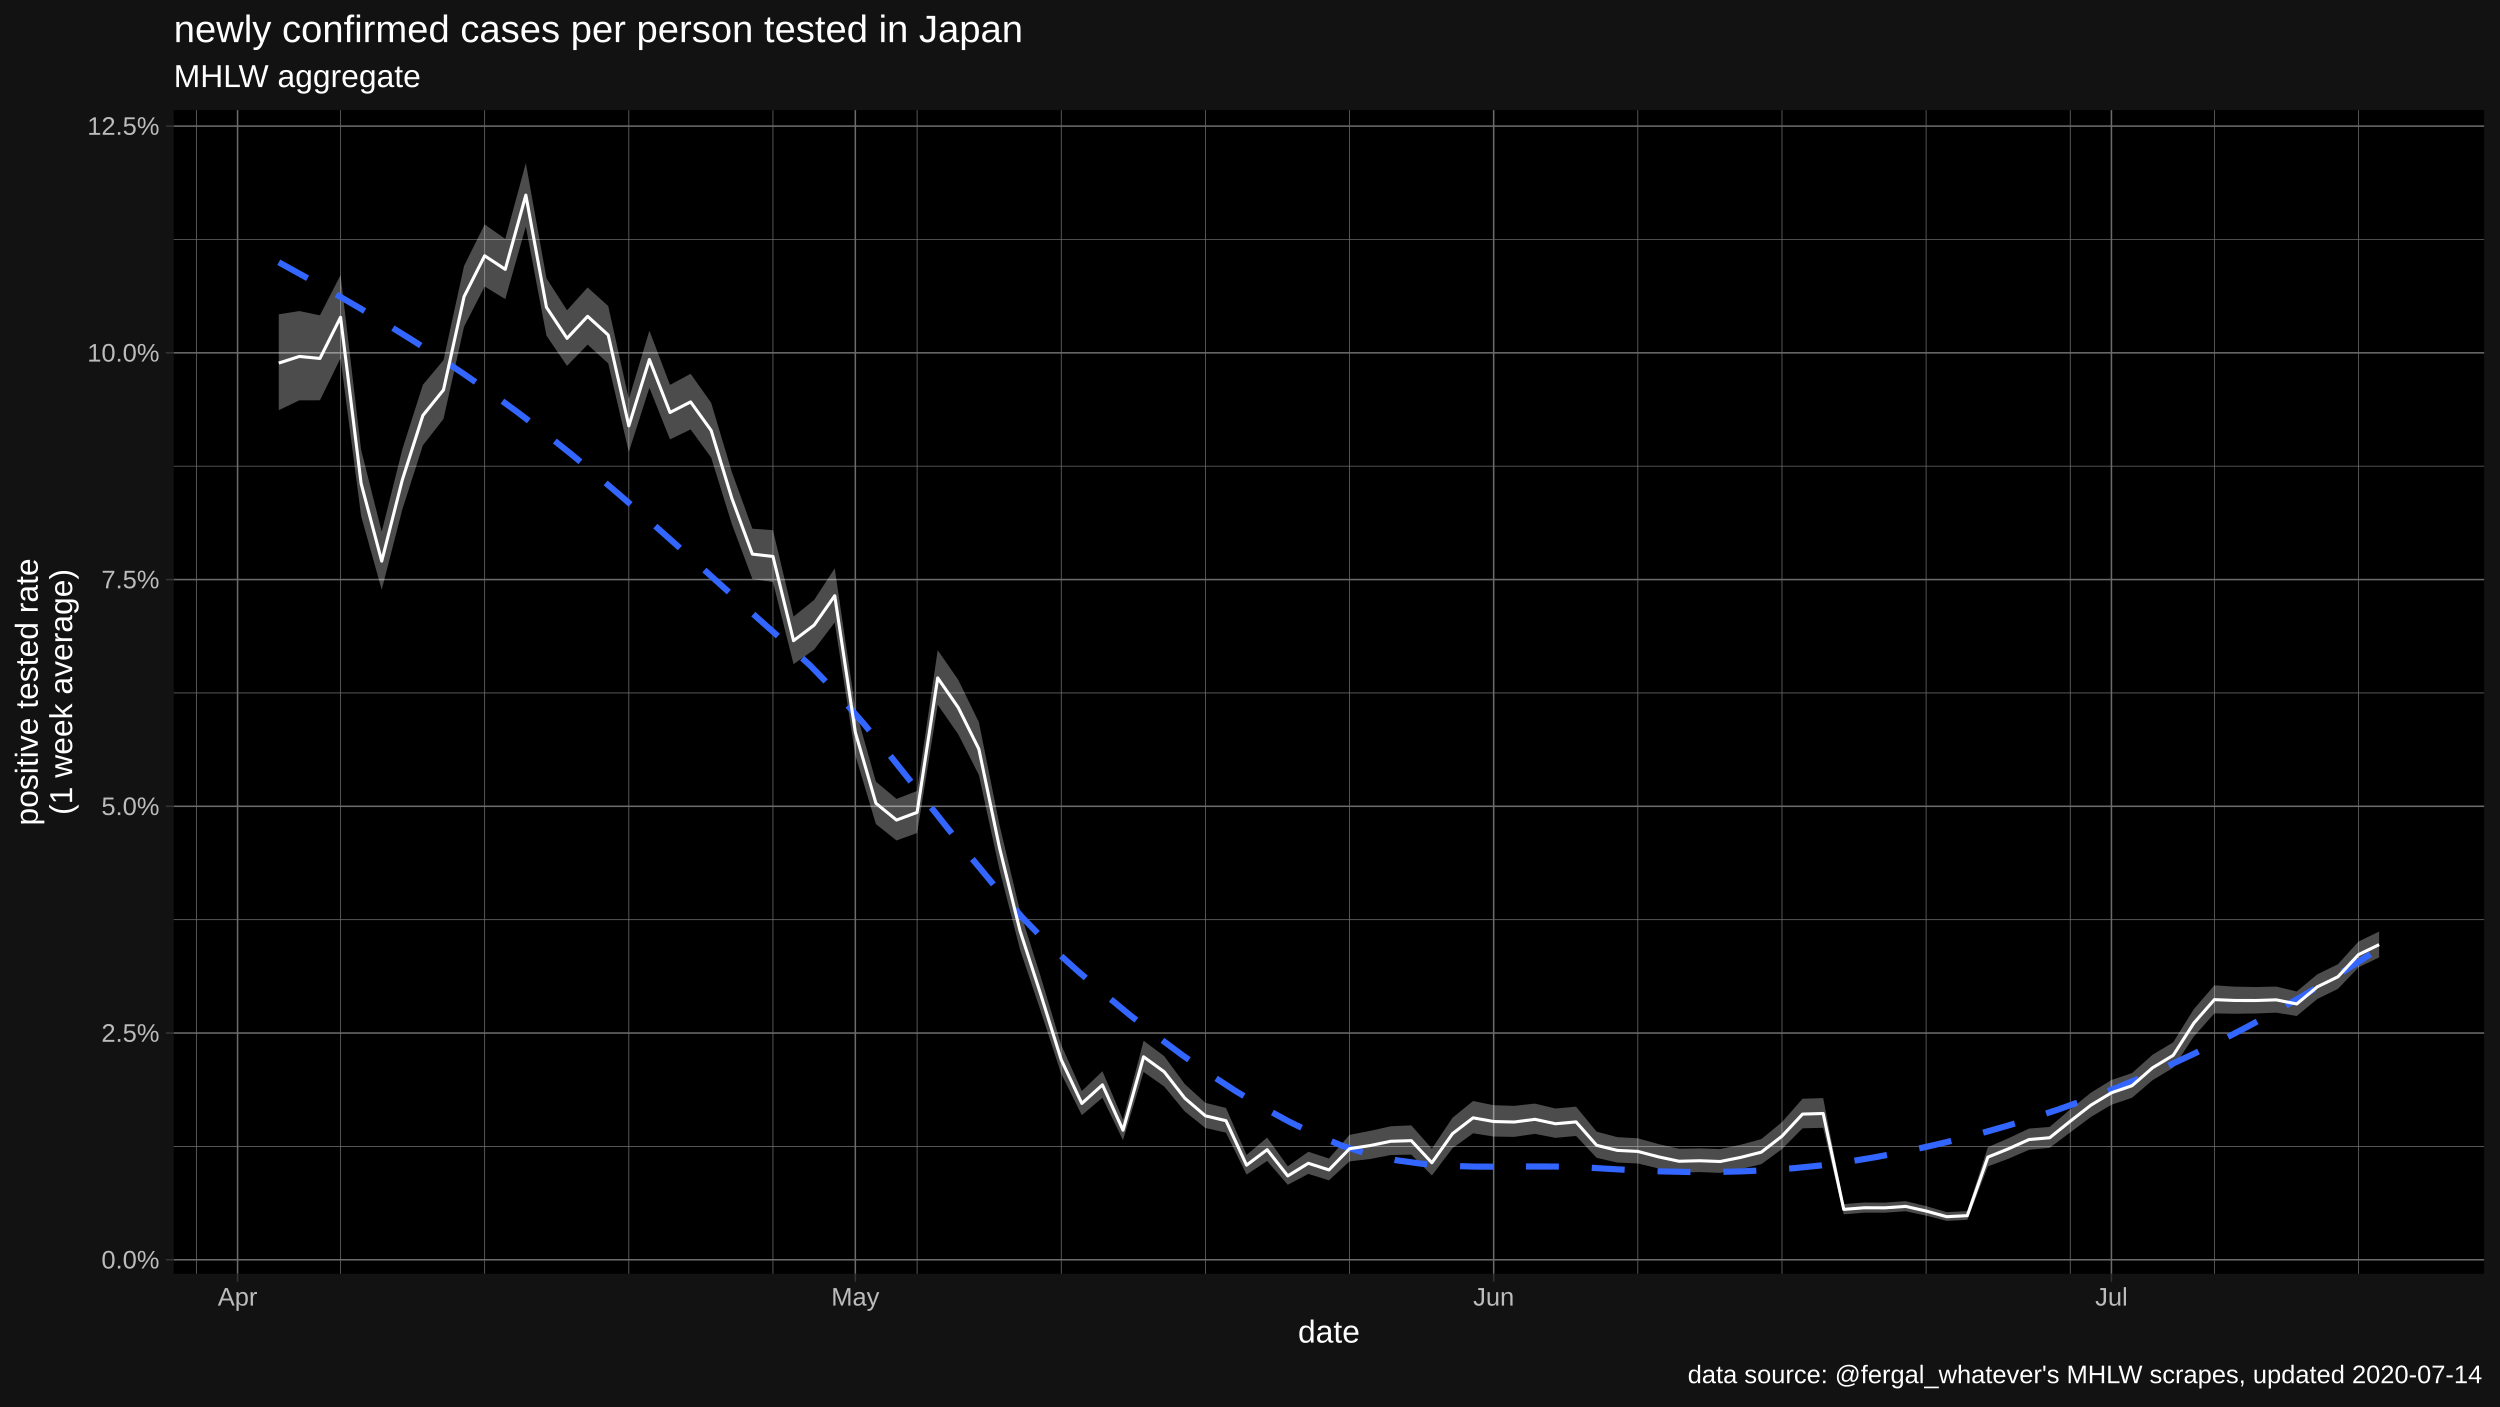
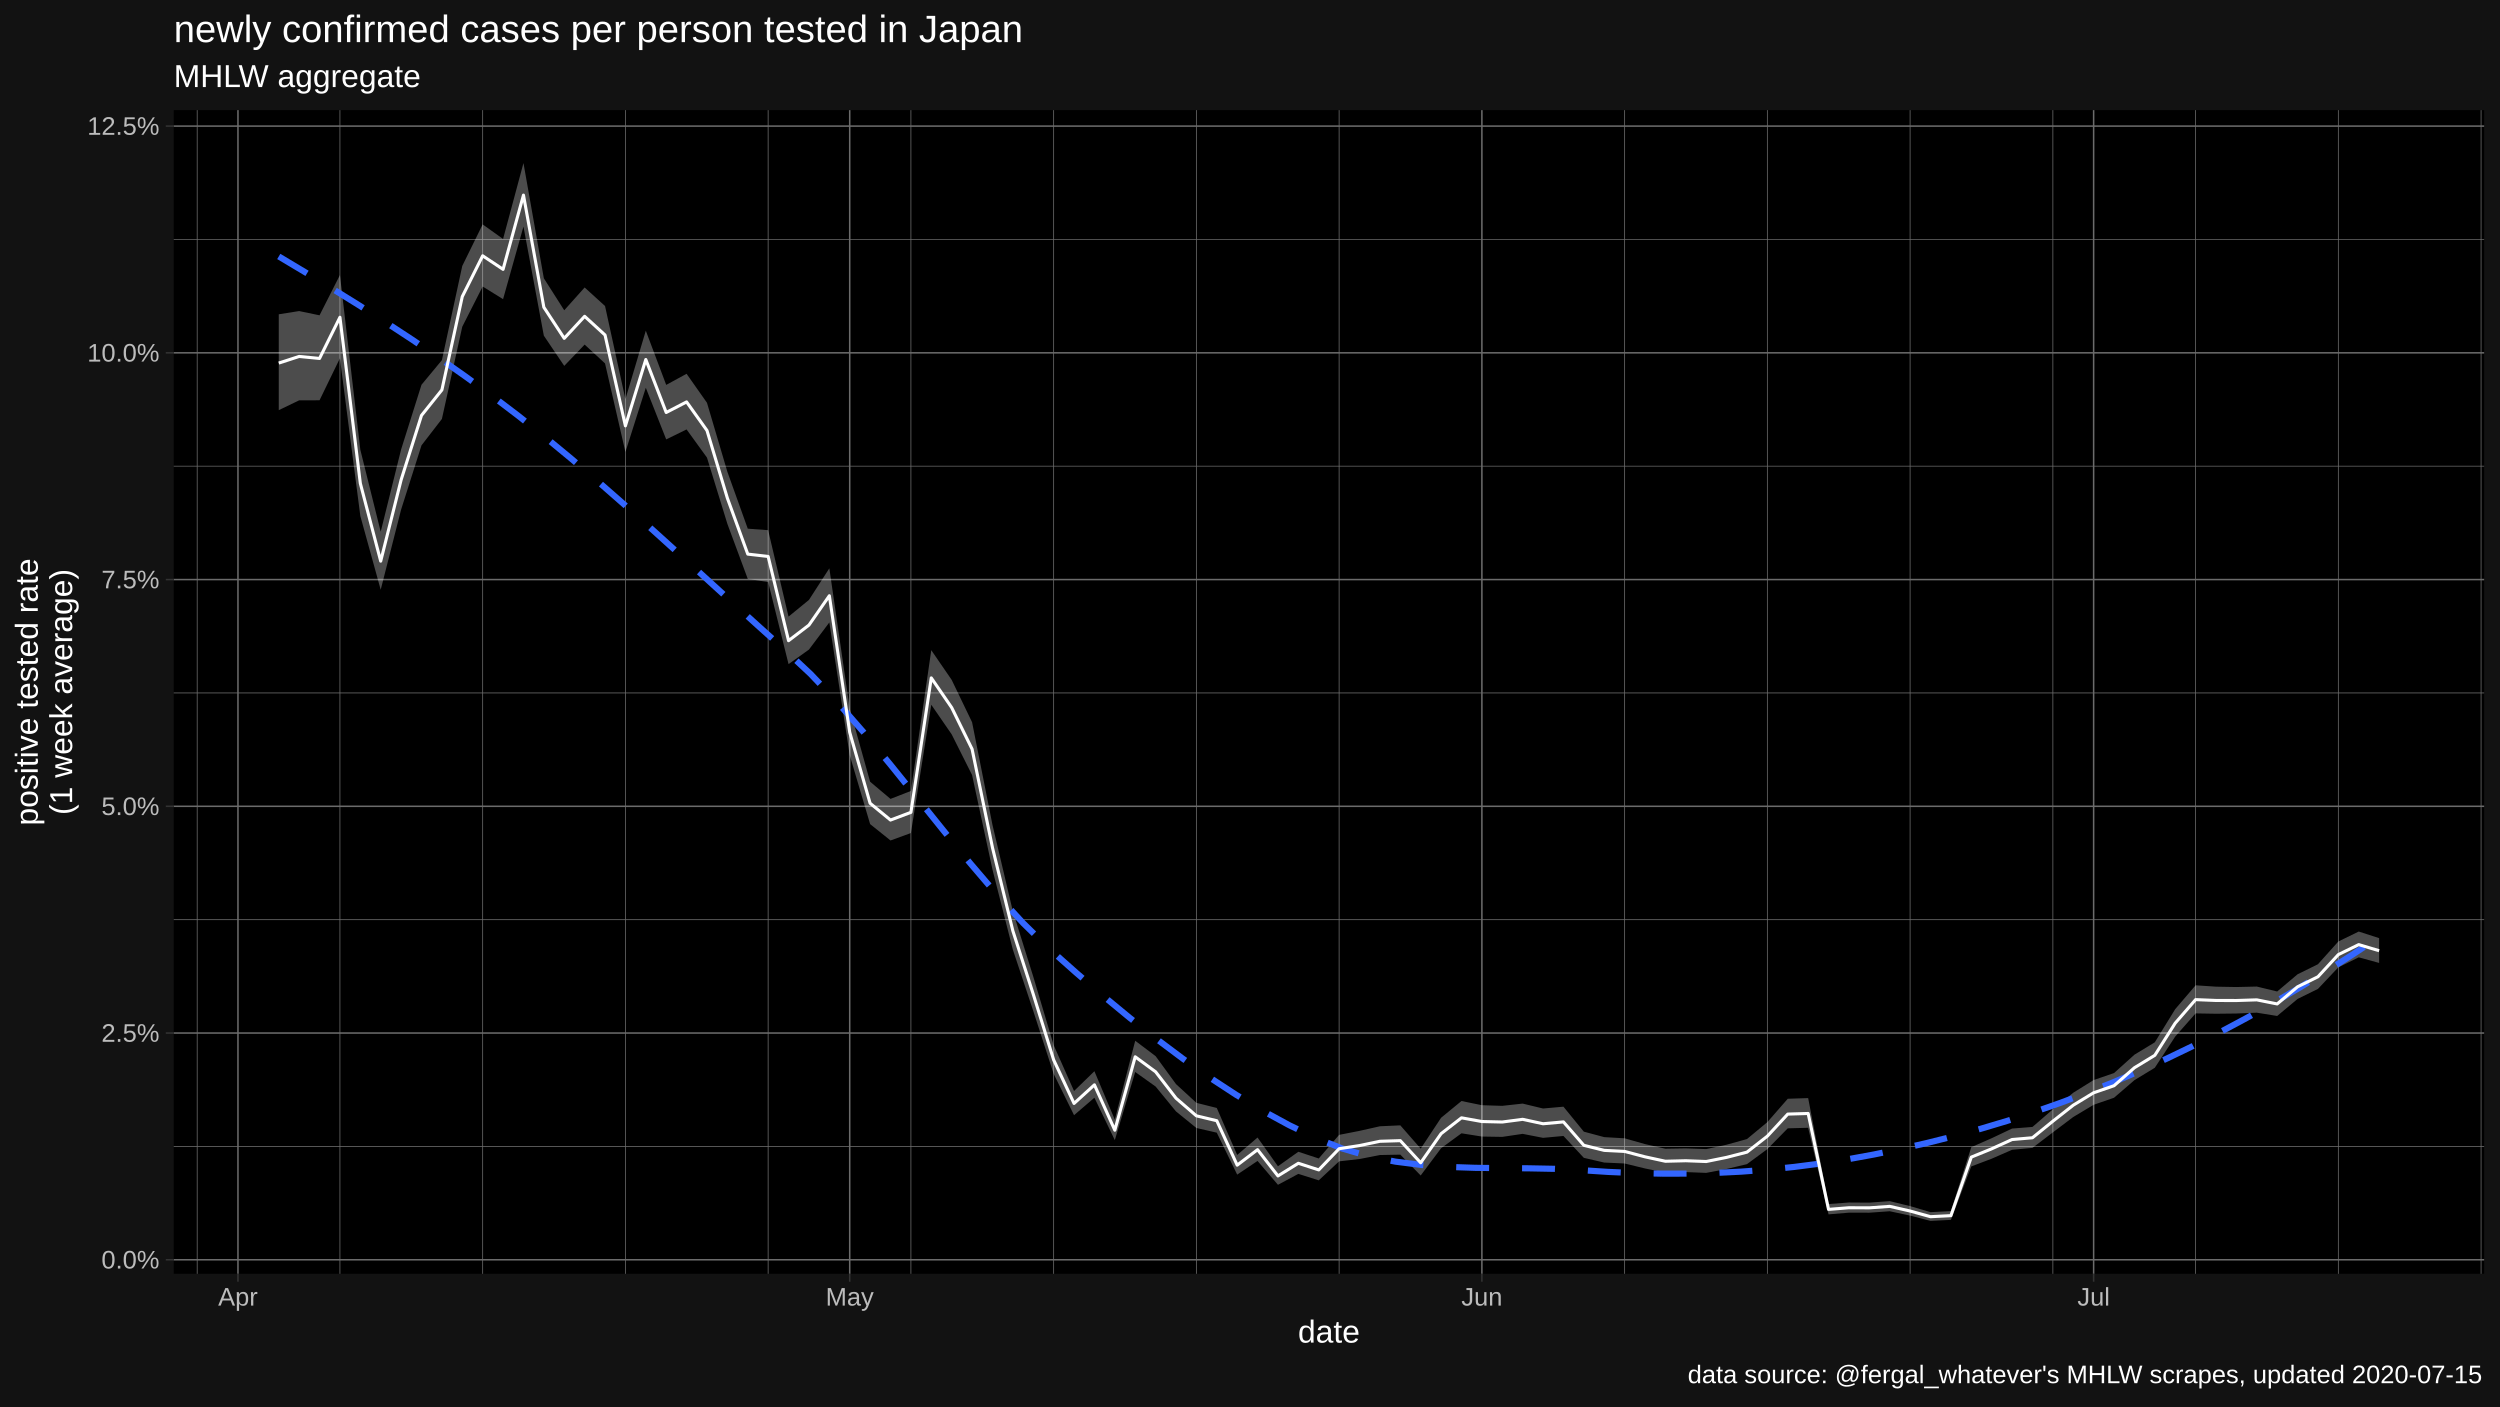
<svg xmlns="http://www.w3.org/2000/svg" viewBox="0 0 864.00 486.00">
  <defs>
    <style type="text/css">
    line, polyline, polygon, path, rect, circle {
      fill: none;
      stroke: #000000;
      stroke-linecap: round;
      stroke-linejoin: round;
      stroke-miterlimit: 10.00;
    }
  </style>
  </defs>
  <rect width="100%" height="100%" style="stroke: none; fill: #FFFFFF;" />
  <rect x="0.00" y="0.00" width="864.00" height="486.00" style="stroke-width: 1.07; stroke: #121212; fill: #121212;" />
  <defs>
    <clipPath id="cpNjAuMDR8ODU4LjUyfDQ0MC4yMnwzOC4wNw==">
      <rect x="60.04" y="38.07" width="798.48" height="402.15" />
    </clipPath>
  </defs>
  <rect x="60.04" y="38.07" width="798.48" height="402.15" style="stroke-width: 1.07; stroke: none; fill: #000000;" clip-path="url(#cpNjAuMDR8ODU4LjUyfDQ0MC4yMnwzOC4wNw==)" />
  <polyline points="60.04,396.19 858.52,396.19 " style="stroke-width: 0.27; stroke: #6B6B6B; stroke-linecap: butt;" clip-path="url(#cpNjAuMDR8ODU4LjUyfDQ0MC4yMnwzOC4wNw==)" />
  <polyline points="60.04,317.83 858.52,317.83 " style="stroke-width: 0.27; stroke: #6B6B6B; stroke-linecap: butt;" clip-path="url(#cpNjAuMDR8ODU4LjUyfDQ0MC4yMnwzOC4wNw==)" />
  <polyline points="60.04,239.47 858.52,239.47 " style="stroke-width: 0.27; stroke: #6B6B6B; stroke-linecap: butt;" clip-path="url(#cpNjAuMDR8ODU4LjUyfDQ0MC4yMnwzOC4wNw==)" />
  <polyline points="60.04,161.11 858.52,161.11 " style="stroke-width: 0.27; stroke: #6B6B6B; stroke-linecap: butt;" clip-path="url(#cpNjAuMDR8ODU4LjUyfDQ0MC4yMnwzOC4wNw==)" />
  <polyline points="60.04,82.75 858.52,82.75 " style="stroke-width: 0.27; stroke: #6B6B6B; stroke-linecap: butt;" clip-path="url(#cpNjAuMDR8ODU4LjUyfDQ0MC4yMnwzOC4wNw==)" />
-   <polyline points="67.87,440.22 67.87,38.07 " style="stroke-width: 0.27; stroke: #6B6B6B; stroke-linecap: butt;" clip-path="url(#cpNjAuMDR8ODU4LjUyfDQ0MC4yMnwzOC4wNw==)" />
-   <polyline points="117.69,440.22 117.69,38.07 " style="stroke-width: 0.27; stroke: #6B6B6B; stroke-linecap: butt;" clip-path="url(#cpNjAuMDR8ODU4LjUyfDQ0MC4yMnwzOC4wNw==)" />
-   <polyline points="167.50,440.22 167.50,38.07 " style="stroke-width: 0.27; stroke: #6B6B6B; stroke-linecap: butt;" clip-path="url(#cpNjAuMDR8ODU4LjUyfDQ0MC4yMnwzOC4wNw==)" />
-   <polyline points="217.32,440.22 217.32,38.07 " style="stroke-width: 0.27; stroke: #6B6B6B; stroke-linecap: butt;" clip-path="url(#cpNjAuMDR8ODU4LjUyfDQ0MC4yMnwzOC4wNw==)" />
-   <polyline points="267.13,440.22 267.13,38.07 " style="stroke-width: 0.27; stroke: #6B6B6B; stroke-linecap: butt;" clip-path="url(#cpNjAuMDR8ODU4LjUyfDQ0MC4yMnwzOC4wNw==)" />
-   <polyline points="316.95,440.22 316.95,38.07 " style="stroke-width: 0.27; stroke: #6B6B6B; stroke-linecap: butt;" clip-path="url(#cpNjAuMDR8ODU4LjUyfDQ0MC4yMnwzOC4wNw==)" />
-   <polyline points="366.77,440.22 366.77,38.07 " style="stroke-width: 0.27; stroke: #6B6B6B; stroke-linecap: butt;" clip-path="url(#cpNjAuMDR8ODU4LjUyfDQ0MC4yMnwzOC4wNw==)" />
-   <polyline points="416.58,440.22 416.58,38.07 " style="stroke-width: 0.27; stroke: #6B6B6B; stroke-linecap: butt;" clip-path="url(#cpNjAuMDR8ODU4LjUyfDQ0MC4yMnwzOC4wNw==)" />
-   <polyline points="466.40,440.22 466.40,38.07 " style="stroke-width: 0.27; stroke: #6B6B6B; stroke-linecap: butt;" clip-path="url(#cpNjAuMDR8ODU4LjUyfDQ0MC4yMnwzOC4wNw==)" />
-   <polyline points="566.03,440.22 566.03,38.07 " style="stroke-width: 0.27; stroke: #6B6B6B; stroke-linecap: butt;" clip-path="url(#cpNjAuMDR8ODU4LjUyfDQ0MC4yMnwzOC4wNw==)" />
-   <polyline points="615.85,440.22 615.85,38.07 " style="stroke-width: 0.27; stroke: #6B6B6B; stroke-linecap: butt;" clip-path="url(#cpNjAuMDR8ODU4LjUyfDQ0MC4yMnwzOC4wNw==)" />
-   <polyline points="665.66,440.22 665.66,38.07 " style="stroke-width: 0.27; stroke: #6B6B6B; stroke-linecap: butt;" clip-path="url(#cpNjAuMDR8ODU4LjUyfDQ0MC4yMnwzOC4wNw==)" />
-   <polyline points="715.48,440.22 715.48,38.07 " style="stroke-width: 0.27; stroke: #6B6B6B; stroke-linecap: butt;" clip-path="url(#cpNjAuMDR8ODU4LjUyfDQ0MC4yMnwzOC4wNw==)" />
-   <polyline points="765.29,440.22 765.29,38.07 " style="stroke-width: 0.27; stroke: #6B6B6B; stroke-linecap: butt;" clip-path="url(#cpNjAuMDR8ODU4LjUyfDQ0MC4yMnwzOC4wNw==)" />
-   <polyline points="815.11,440.22 815.11,38.07 " style="stroke-width: 0.27; stroke: #6B6B6B; stroke-linecap: butt;" clip-path="url(#cpNjAuMDR8ODU4LjUyfDQ0MC4yMnwzOC4wNw==)" />
+   <polyline points="68.15,440.22 68.15,38.07 " style="stroke-width: 0.27; stroke: #6B6B6B; stroke-linecap: butt;" clip-path="url(#cpNjAuMDR8ODU4LjUyfDQ0MC4yMnwzOC4wNw==)" />
+   <polyline points="117.48,440.22 117.48,38.07 " style="stroke-width: 0.27; stroke: #6B6B6B; stroke-linecap: butt;" clip-path="url(#cpNjAuMDR8ODU4LjUyfDQ0MC4yMnwzOC4wNw==)" />
+   <polyline points="166.81,440.22 166.81,38.07 " style="stroke-width: 0.27; stroke: #6B6B6B; stroke-linecap: butt;" clip-path="url(#cpNjAuMDR8ODU4LjUyfDQ0MC4yMnwzOC4wNw==)" />
+   <polyline points="216.14,440.22 216.14,38.07 " style="stroke-width: 0.27; stroke: #6B6B6B; stroke-linecap: butt;" clip-path="url(#cpNjAuMDR8ODU4LjUyfDQ0MC4yMnwzOC4wNw==)" />
+   <polyline points="265.47,440.22 265.47,38.07 " style="stroke-width: 0.27; stroke: #6B6B6B; stroke-linecap: butt;" clip-path="url(#cpNjAuMDR8ODU4LjUyfDQ0MC4yMnwzOC4wNw==)" />
+   <polyline points="314.81,440.22 314.81,38.07 " style="stroke-width: 0.27; stroke: #6B6B6B; stroke-linecap: butt;" clip-path="url(#cpNjAuMDR8ODU4LjUyfDQ0MC4yMnwzOC4wNw==)" />
+   <polyline points="364.14,440.22 364.14,38.07 " style="stroke-width: 0.27; stroke: #6B6B6B; stroke-linecap: butt;" clip-path="url(#cpNjAuMDR8ODU4LjUyfDQ0MC4yMnwzOC4wNw==)" />
+   <polyline points="413.47,440.22 413.47,38.07 " style="stroke-width: 0.27; stroke: #6B6B6B; stroke-linecap: butt;" clip-path="url(#cpNjAuMDR8ODU4LjUyfDQ0MC4yMnwzOC4wNw==)" />
+   <polyline points="462.80,440.22 462.80,38.07 " style="stroke-width: 0.27; stroke: #6B6B6B; stroke-linecap: butt;" clip-path="url(#cpNjAuMDR8ODU4LjUyfDQ0MC4yMnwzOC4wNw==)" />
+   <polyline points="561.47,440.22 561.47,38.07 " style="stroke-width: 0.27; stroke: #6B6B6B; stroke-linecap: butt;" clip-path="url(#cpNjAuMDR8ODU4LjUyfDQ0MC4yMnwzOC4wNw==)" />
+   <polyline points="610.80,440.22 610.80,38.07 " style="stroke-width: 0.27; stroke: #6B6B6B; stroke-linecap: butt;" clip-path="url(#cpNjAuMDR8ODU4LjUyfDQ0MC4yMnwzOC4wNw==)" />
+   <polyline points="660.13,440.22 660.13,38.07 " style="stroke-width: 0.27; stroke: #6B6B6B; stroke-linecap: butt;" clip-path="url(#cpNjAuMDR8ODU4LjUyfDQ0MC4yMnwzOC4wNw==)" />
+   <polyline points="709.47,440.22 709.47,38.07 " style="stroke-width: 0.27; stroke: #6B6B6B; stroke-linecap: butt;" clip-path="url(#cpNjAuMDR8ODU4LjUyfDQ0MC4yMnwzOC4wNw==)" />
+   <polyline points="758.80,440.22 758.80,38.07 " style="stroke-width: 0.27; stroke: #6B6B6B; stroke-linecap: butt;" clip-path="url(#cpNjAuMDR8ODU4LjUyfDQ0MC4yMnwzOC4wNw==)" />
+   <polyline points="808.13,440.22 808.13,38.07 " style="stroke-width: 0.27; stroke: #6B6B6B; stroke-linecap: butt;" clip-path="url(#cpNjAuMDR8ODU4LjUyfDQ0MC4yMnwzOC4wNw==)" />
+   <polyline points="857.46,440.22 857.46,38.07 " style="stroke-width: 0.27; stroke: #6B6B6B; stroke-linecap: butt;" clip-path="url(#cpNjAuMDR8ODU4LjUyfDQ0MC4yMnwzOC4wNw==)" />
  <polyline points="60.04,435.37 858.52,435.37 " style="stroke-width: 0.53; stroke: #6B6B6B; stroke-linecap: butt;" clip-path="url(#cpNjAuMDR8ODU4LjUyfDQ0MC4yMnwzOC4wNw==)" />
  <polyline points="60.04,357.01 858.52,357.01 " style="stroke-width: 0.53; stroke: #6B6B6B; stroke-linecap: butt;" clip-path="url(#cpNjAuMDR8ODU4LjUyfDQ0MC4yMnwzOC4wNw==)" />
  <polyline points="60.04,278.65 858.52,278.65 " style="stroke-width: 0.53; stroke: #6B6B6B; stroke-linecap: butt;" clip-path="url(#cpNjAuMDR8ODU4LjUyfDQ0MC4yMnwzOC4wNw==)" />
  <polyline points="60.04,200.29 858.52,200.29 " style="stroke-width: 0.53; stroke: #6B6B6B; stroke-linecap: butt;" clip-path="url(#cpNjAuMDR8ODU4LjUyfDQ0MC4yMnwzOC4wNw==)" />
  <polyline points="60.04,121.93 858.52,121.93 " style="stroke-width: 0.53; stroke: #6B6B6B; stroke-linecap: butt;" clip-path="url(#cpNjAuMDR8ODU4LjUyfDQ0MC4yMnwzOC4wNw==)" />
  <polyline points="60.04,43.57 858.52,43.57 " style="stroke-width: 0.53; stroke: #6B6B6B; stroke-linecap: butt;" clip-path="url(#cpNjAuMDR8ODU4LjUyfDQ0MC4yMnwzOC4wNw==)" />
-   <polyline points="82.10,440.22 82.10,38.07 " style="stroke-width: 0.53; stroke: #6B6B6B; stroke-linecap: butt;" clip-path="url(#cpNjAuMDR8ODU4LjUyfDQ0MC4yMnwzOC4wNw==)" />
-   <polyline points="295.60,440.22 295.60,38.07 " style="stroke-width: 0.53; stroke: #6B6B6B; stroke-linecap: butt;" clip-path="url(#cpNjAuMDR8ODU4LjUyfDQ0MC4yMnwzOC4wNw==)" />
-   <polyline points="516.21,440.22 516.21,38.07 " style="stroke-width: 0.53; stroke: #6B6B6B; stroke-linecap: butt;" clip-path="url(#cpNjAuMDR8ODU4LjUyfDQ0MC4yMnwzOC4wNw==)" />
-   <polyline points="729.71,440.22 729.71,38.07 " style="stroke-width: 0.53; stroke: #6B6B6B; stroke-linecap: butt;" clip-path="url(#cpNjAuMDR8ODU4LjUyfDQ0MC4yMnwzOC4wNw==)" />
-   <polygon points="96.34,108.62 103.45,107.50 110.57,108.97 117.69,95.06 124.80,155.43 131.92,183.76 139.03,155.34 146.15,132.97 153.27,124.47 160.38,91.90 167.50,77.55 174.62,82.59 181.73,56.35 188.85,96.16 195.97,107.23 203.08,99.35 210.20,105.76 217.32,137.94 224.43,114.28 231.55,133.02 238.67,129.18 245.78,139.20 252.90,163.04 260.02,182.71 267.13,183.23 274.25,213.10 281.37,207.33 288.48,196.41 295.60,244.94 302.72,270.16 309.83,276.10 316.95,273.35 324.07,224.70 331.18,234.97 338.30,249.60 345.42,285.08 352.53,314.93 359.65,337.50 366.77,361.19 373.88,377.05 381.00,370.21 388.11,386.94 395.23,359.68 402.35,365.00 409.46,374.65 416.58,381.14 423.70,382.91 430.81,399.15 437.93,393.13 445.05,403.06 452.16,398.05 459.28,400.37 466.40,392.21 473.51,390.83 480.63,389.24 487.75,388.92 494.86,396.97 501.98,386.30 509.10,380.51 516.21,381.96 523.33,382.18 530.45,381.40 537.56,383.10 544.68,382.47 551.80,391.10 558.91,392.99 566.03,393.40 573.15,395.40 580.26,397.00 587.38,396.88 594.50,397.13 601.61,395.61 608.73,393.66 615.85,387.81 622.96,379.73 630.08,379.50 637.20,416.12 644.31,415.58 651.43,415.63 658.54,415.11 665.66,416.83 672.78,418.92 679.89,418.56 687.01,396.46 694.13,393.37 701.24,390.03 708.36,389.47 715.48,383.39 722.59,377.65 729.71,373.26 736.83,370.85 743.94,364.50 751.06,360.22 758.18,348.76 765.29,340.52 772.41,340.99 779.53,341.12 786.64,340.95 793.76,342.66 800.88,336.71 807.99,333.24 815.11,325.38 822.23,321.94 822.23,330.85 815.11,334.31 807.99,341.77 800.88,345.23 793.76,351.12 786.64,349.98 779.53,350.27 772.41,350.35 765.29,350.23 758.18,358.24 751.06,369.02 743.94,373.30 736.83,379.38 729.71,381.82 722.59,386.04 715.48,391.35 708.36,396.71 701.24,397.37 694.13,400.45 687.01,403.12 679.89,421.59 672.78,421.94 665.66,420.11 658.54,418.61 651.43,419.11 644.31,419.10 637.20,419.68 630.08,389.76 622.96,389.95 615.85,397.13 608.73,402.33 601.61,404.00 594.50,405.35 587.38,405.07 580.26,405.28 573.15,403.82 566.03,402.10 558.91,401.78 551.80,400.15 544.68,392.59 537.56,393.24 530.45,391.86 523.33,392.91 516.21,392.79 509.10,391.67 501.98,396.83 494.86,406.25 487.75,399.04 480.63,399.18 473.51,400.56 466.40,401.36 459.28,407.93 452.16,405.69 445.05,409.47 437.93,401.22 430.81,405.95 423.70,391.45 416.58,389.83 409.46,384.11 402.35,375.51 395.23,370.48 388.11,394.03 381.00,379.37 373.88,385.41 366.77,371.12 359.65,349.37 352.53,328.19 345.42,300.53 338.30,267.85 331.18,253.80 324.07,243.56 316.95,287.90 309.83,290.47 302.72,284.81 295.60,260.98 288.48,215.11 281.37,224.50 274.25,229.52 267.13,201.16 260.02,200.08 252.90,181.05 245.78,158.15 238.67,148.41 231.55,151.86 224.43,134.01 217.32,156.22 210.20,125.60 203.08,119.09 195.97,126.45 188.85,116.01 181.73,78.30 174.62,103.39 167.50,99.02 160.38,112.91 153.27,144.79 146.15,153.92 139.03,176.13 131.92,203.82 124.80,178.33 117.69,123.82 110.57,138.34 103.45,138.36 96.34,141.75 " style="stroke-width: 1.07; stroke: none; fill: #FFFFFF; fill-opacity: 0.30;" clip-path="url(#cpNjAuMDR8ODU4LjUyfDQ0MC4yMnwzOC4wNw==)" />
-   <polyline points="96.34,90.65 105.52,95.72 114.71,100.91 123.90,106.24 133.09,111.73 142.28,117.42 151.47,123.32 160.65,129.47 169.84,135.88 179.03,142.58 188.22,149.60 197.41,156.95 206.60,164.58 215.79,172.45 224.97,180.49 234.16,188.67 243.35,196.93 252.54,205.22 261.73,213.50 270.92,221.70 280.11,230.10 289.29,239.61 298.48,250.06 307.67,261.20 316.86,272.73 326.05,284.39 335.24,295.90 344.42,306.99 353.61,317.38 362.80,326.81 371.99,335.17 381.18,343.11 390.37,350.71 399.56,357.93 408.74,364.75 417.93,371.16 427.12,377.12 436.31,382.62 445.50,387.63 454.69,392.12 463.87,396.01 473.06,398.92 482.25,400.93 491.44,402.20 500.63,402.90 509.82,403.18 519.01,403.21 528.19,403.14 537.38,403.15 546.57,403.38 555.76,403.94 564.95,404.46 574.14,404.83 583.33,405.03 592.51,405.04 601.70,404.83 610.89,404.40 620.08,403.72 629.27,402.78 638.46,401.54 647.64,400.01 656.83,398.25 666.02,396.29 675.21,394.11 684.40,391.72 693.59,389.11 702.78,386.28 711.96,383.21 721.15,379.92 730.34,376.39 739.53,372.61 748.72,368.59 757.91,364.33 767.10,359.82 776.28,355.07 785.47,350.09 794.66,344.87 803.85,339.41 813.04,333.73 822.23,327.83 " style="stroke-width: 2.13; stroke: #3366FF; stroke-dasharray: 11.38,11.38; stroke-linecap: butt;" clip-path="url(#cpNjAuMDR8ODU4LjUyfDQ0MC4yMnwzOC4wNw==)" />
-   <polyline points="96.34,125.48 103.45,123.19 110.57,123.88 117.69,109.65 124.80,167.05 131.92,193.93 139.03,165.87 146.15,143.57 153.27,134.75 160.38,102.51 167.50,88.40 174.62,93.09 181.73,67.43 188.85,106.19 195.97,116.93 203.08,109.32 210.20,115.78 217.32,147.18 224.43,124.25 231.55,142.55 238.67,138.90 245.78,148.78 252.90,172.15 260.02,191.50 267.13,192.31 274.25,221.42 281.37,216.03 288.48,205.89 295.60,253.08 302.72,277.61 309.83,283.41 316.95,280.75 324.07,234.28 331.18,244.55 338.30,258.89 345.42,292.95 352.53,321.70 359.65,343.58 366.77,366.28 373.88,381.35 381.00,374.92 388.11,390.59 395.23,365.23 402.35,370.41 409.46,379.53 416.58,385.63 423.70,387.32 430.81,402.68 437.93,397.33 445.05,406.40 452.16,402.03 459.28,404.32 466.40,396.99 473.51,395.91 480.63,394.43 487.75,394.21 494.86,401.85 501.98,391.80 509.10,386.32 516.21,387.60 523.33,387.77 530.45,386.84 537.56,388.37 544.68,387.73 551.80,395.82 558.91,397.57 566.03,397.93 573.15,399.80 580.26,401.33 587.38,401.15 594.50,401.42 601.61,399.99 608.73,398.18 615.85,392.66 622.96,385.03 630.08,384.82 637.20,417.96 644.31,417.40 651.43,417.43 658.54,416.92 665.66,418.53 672.78,420.49 679.89,420.13 687.01,399.90 694.13,397.03 701.24,393.82 708.36,393.21 715.48,387.49 722.59,381.96 729.71,377.66 736.83,375.22 743.94,369.01 751.06,364.72 758.18,353.60 765.29,345.47 772.41,345.76 779.53,345.78 786.64,345.55 793.76,346.96 800.88,341.04 807.99,337.57 815.11,329.91 822.23,326.46 " style="stroke-width: 1.07; stroke: #FFFFFF; stroke-linecap: butt;" clip-path="url(#cpNjAuMDR8ODU4LjUyfDQ0MC4yMnwzOC4wNw==)" />
+   <polyline points="82.24,440.22 82.24,38.07 " style="stroke-width: 0.53; stroke: #6B6B6B; stroke-linecap: butt;" clip-path="url(#cpNjAuMDR8ODU4LjUyfDQ0MC4yMnwzOC4wNw==)" />
+   <polyline points="293.66,440.22 293.66,38.07 " style="stroke-width: 0.53; stroke: #6B6B6B; stroke-linecap: butt;" clip-path="url(#cpNjAuMDR8ODU4LjUyfDQ0MC4yMnwzOC4wNw==)" />
+   <polyline points="512.14,440.22 512.14,38.07 " style="stroke-width: 0.53; stroke: #6B6B6B; stroke-linecap: butt;" clip-path="url(#cpNjAuMDR8ODU4LjUyfDQ0MC4yMnwzOC4wNw==)" />
+   <polyline points="723.56,440.22 723.56,38.07 " style="stroke-width: 0.53; stroke: #6B6B6B; stroke-linecap: butt;" clip-path="url(#cpNjAuMDR8ODU4LjUyfDQ0MC4yMnwzOC4wNw==)" />
+   <polygon points="96.34,108.62 103.38,107.50 110.43,108.97 117.48,95.06 124.53,155.43 131.57,183.76 138.62,155.34 145.67,132.97 152.72,124.47 159.76,91.90 166.81,77.55 173.86,82.59 180.91,56.35 187.95,96.16 195.00,107.23 202.05,99.35 209.10,105.76 216.14,137.94 223.19,114.28 230.24,133.02 237.28,129.18 244.33,139.20 251.38,163.04 258.43,182.71 265.47,183.23 272.52,213.10 279.57,207.33 286.62,196.41 293.66,244.94 300.71,270.16 307.76,276.10 314.81,273.35 321.85,224.70 328.90,234.97 335.95,249.60 343.00,285.08 350.04,314.93 357.09,337.50 364.14,361.19 371.19,377.05 378.23,370.21 385.28,386.94 392.33,359.68 399.38,365.00 406.42,374.65 413.47,381.14 420.52,382.91 427.57,399.15 434.61,393.13 441.66,403.06 448.71,398.05 455.76,400.37 462.80,392.21 469.85,390.83 476.90,389.24 483.95,388.92 490.99,396.97 498.04,386.30 505.09,380.51 512.14,381.96 519.18,382.18 526.23,381.40 533.28,383.10 540.33,382.47 547.37,391.10 554.42,392.99 561.47,393.40 568.52,395.40 575.56,397.00 582.61,396.88 589.66,397.13 596.71,395.61 603.75,393.66 610.80,387.81 617.85,379.73 624.90,379.50 631.94,416.12 638.99,415.58 646.04,415.63 653.09,415.11 660.13,416.83 667.18,418.92 674.23,418.56 681.28,396.46 688.32,393.37 695.37,390.03 702.42,389.47 709.47,383.39 716.51,377.65 723.56,373.26 730.61,370.85 737.66,364.50 744.70,360.22 751.75,348.76 758.80,340.52 765.85,340.99 772.89,341.12 779.94,340.95 786.99,342.66 794.04,336.71 801.08,333.24 808.13,325.38 815.18,321.94 822.23,324.22 822.23,332.79 815.18,330.85 808.13,334.31 801.08,341.77 794.04,345.23 786.99,351.12 779.94,349.98 772.89,350.27 765.85,350.35 758.80,350.23 751.75,358.24 744.70,369.02 737.66,373.30 730.61,379.38 723.56,381.82 716.51,386.04 709.47,391.35 702.42,396.71 695.37,397.37 688.32,400.45 681.28,403.12 674.23,421.59 667.18,421.94 660.13,420.11 653.09,418.61 646.04,419.11 638.99,419.10 631.94,419.68 624.90,389.76 617.85,389.95 610.80,397.13 603.75,402.33 596.71,404.00 589.66,405.35 582.61,405.07 575.56,405.28 568.52,403.82 561.47,402.10 554.42,401.78 547.37,400.15 540.33,392.59 533.28,393.24 526.23,391.86 519.18,392.91 512.14,392.79 505.09,391.67 498.04,396.83 490.99,406.25 483.95,399.04 476.90,399.18 469.85,400.56 462.80,401.36 455.76,407.93 448.71,405.69 441.66,409.47 434.61,401.22 427.57,405.95 420.52,391.45 413.47,389.83 406.42,384.11 399.38,375.51 392.33,370.48 385.28,394.03 378.23,379.37 371.19,385.41 364.14,371.12 357.09,349.37 350.04,328.19 343.00,300.53 335.95,267.85 328.90,253.80 321.85,243.56 314.81,287.90 307.76,290.47 300.71,284.81 293.66,260.98 286.62,215.11 279.57,224.50 272.52,229.52 265.47,201.16 258.43,200.08 251.38,181.05 244.33,158.15 237.28,148.41 230.24,151.86 223.19,134.01 216.14,156.22 209.10,125.60 202.05,119.09 195.00,126.45 187.95,116.01 180.91,78.30 173.86,103.39 166.81,99.02 159.76,112.91 152.72,144.79 145.67,153.92 138.62,176.13 131.57,203.82 124.53,178.33 117.48,123.82 110.43,138.34 103.38,138.36 96.34,141.75 " style="stroke-width: 1.07; stroke: none; fill: #FFFFFF; fill-opacity: 0.30;" clip-path="url(#cpNjAuMDR8ODU4LjUyfDQ0MC4yMnwzOC4wNw==)" />
+   <polyline points="96.34,88.63 105.52,94.11 114.71,99.69 123.90,105.39 133.09,111.25 142.28,117.27 151.47,123.50 160.65,129.95 169.84,136.65 179.03,143.63 188.22,150.92 197.41,158.51 206.60,166.35 215.79,174.41 224.97,182.61 234.16,190.93 243.35,199.31 252.54,207.69 261.73,216.04 270.92,224.30 280.11,232.90 289.29,242.57 298.48,253.09 307.67,264.18 316.86,275.58 326.05,287.02 335.24,298.26 344.42,309.02 353.61,319.04 362.80,328.06 371.99,336.23 381.18,344.12 390.37,351.71 399.56,358.96 408.74,365.84 417.93,372.30 427.12,378.31 436.31,383.84 445.50,388.84 454.69,393.27 463.87,396.93 473.06,399.61 482.25,401.46 491.44,402.63 500.63,403.29 509.82,403.60 519.01,403.71 528.19,403.77 537.38,403.95 546.57,404.41 555.76,405.01 564.95,405.41 574.14,405.61 583.33,405.60 592.51,405.38 601.70,404.92 610.89,404.23 620.08,403.29 629.27,402.11 638.46,400.67 647.64,398.99 656.83,397.10 666.02,395.00 675.21,392.69 684.40,390.15 693.59,387.40 702.78,384.41 711.96,381.19 721.15,377.73 730.34,374.04 739.53,370.10 748.72,365.91 757.91,361.48 767.10,356.81 776.28,351.90 785.47,346.75 794.66,341.37 803.85,335.75 813.04,329.90 822.23,323.82 " style="stroke-width: 2.13; stroke: #3366FF; stroke-dasharray: 11.38,11.38; stroke-linecap: butt;" clip-path="url(#cpNjAuMDR8ODU4LjUyfDQ0MC4yMnwzOC4wNw==)" />
+   <polyline points="96.34,125.48 103.38,123.19 110.43,123.88 117.48,109.65 124.53,167.05 131.57,193.93 138.62,165.87 145.67,143.57 152.72,134.75 159.76,102.51 166.81,88.40 173.86,93.09 180.91,67.43 187.95,106.19 195.00,116.93 202.05,109.32 209.10,115.78 216.14,147.18 223.19,124.25 230.24,142.55 237.28,138.90 244.33,148.78 251.38,172.15 258.43,191.50 265.47,192.31 272.52,221.42 279.57,216.03 286.62,205.89 293.66,253.08 300.71,277.61 307.76,283.41 314.81,280.75 321.85,234.28 328.90,244.55 335.95,258.89 343.00,292.95 350.04,321.70 357.09,343.58 364.14,366.28 371.19,381.35 378.23,374.92 385.28,390.59 392.33,365.23 399.38,370.41 406.42,379.53 413.47,385.63 420.52,387.32 427.57,402.68 434.61,397.33 441.66,406.40 448.71,402.03 455.76,404.32 462.80,396.99 469.85,395.91 476.90,394.43 483.95,394.21 490.99,401.85 498.04,391.80 505.09,386.32 512.14,387.60 519.18,387.77 526.23,386.84 533.28,388.37 540.33,387.73 547.37,395.82 554.42,397.57 561.47,397.93 568.52,399.80 575.56,401.33 582.61,401.15 589.66,401.42 596.71,399.99 603.75,398.18 610.80,392.66 617.85,385.03 624.90,384.82 631.94,417.96 638.99,417.40 646.04,417.43 653.09,416.92 660.13,418.53 667.18,420.49 674.23,420.13 681.28,399.90 688.32,397.03 695.37,393.82 702.42,393.21 709.47,387.49 716.51,381.96 723.56,377.66 730.61,375.22 737.66,369.01 744.70,364.72 751.75,353.60 758.80,345.47 765.85,345.76 772.89,345.78 779.94,345.55 786.99,346.96 794.04,341.04 801.08,337.57 808.13,329.91 815.18,326.46 822.23,328.57 " style="stroke-width: 1.07; stroke: #FFFFFF; stroke-linecap: butt;" clip-path="url(#cpNjAuMDR8ODU4LjUyfDQ0MC4yMnwzOC4wNw==)" />
  <defs>
    <clipPath id="cpMC4wMHw4NjQuMDB8NDg2LjAwfDAuMDA=">
      <rect x="0.00" y="0.00" width="864.00" height="486.00" />
    </clipPath>
  </defs>
  <g clip-path="url(#cpMC4wMHw4NjQuMDB8NDg2LjAwfDAuMDA=)">
    <text x="35.05" y="438.40" style="font-size: 8.80px; fill: #BCBCBC; font-family: Liberation Sans;" textLength="20.06px" lengthAdjust="spacingAndGlyphs">0.0%</text>
  </g>
  <g clip-path="url(#cpMC4wMHw4NjQuMDB8NDg2LjAwfDAuMDA=)">
    <text x="35.05" y="360.04" style="font-size: 8.80px; fill: #BCBCBC; font-family: Liberation Sans;" textLength="20.06px" lengthAdjust="spacingAndGlyphs">2.5%</text>
  </g>
  <g clip-path="url(#cpMC4wMHw4NjQuMDB8NDg2LjAwfDAuMDA=)">
    <text x="35.05" y="281.68" style="font-size: 8.80px; fill: #BCBCBC; font-family: Liberation Sans;" textLength="20.06px" lengthAdjust="spacingAndGlyphs">5.0%</text>
  </g>
  <g clip-path="url(#cpMC4wMHw4NjQuMDB8NDg2LjAwfDAuMDA=)">
    <text x="35.05" y="203.32" style="font-size: 8.80px; fill: #BCBCBC; font-family: Liberation Sans;" textLength="20.06px" lengthAdjust="spacingAndGlyphs">7.5%</text>
  </g>
  <g clip-path="url(#cpMC4wMHw4NjQuMDB8NDg2LjAwfDAuMDA=)">
    <text x="30.16" y="124.96" style="font-size: 8.80px; fill: #BCBCBC; font-family: Liberation Sans;" textLength="24.95px" lengthAdjust="spacingAndGlyphs">10.0%</text>
  </g>
  <g clip-path="url(#cpMC4wMHw4NjQuMDB8NDg2LjAwfDAuMDA=)">
    <text x="30.16" y="46.59" style="font-size: 8.80px; fill: #BCBCBC; font-family: Liberation Sans;" textLength="24.95px" lengthAdjust="spacingAndGlyphs">12.5%</text>
  </g>
  <polyline points="57.30,435.37 60.04,435.37 " style="stroke-width: 0.53; stroke: #333333; stroke-linecap: butt;" clip-path="url(#cpMC4wMHw4NjQuMDB8NDg2LjAwfDAuMDA=)" />
  <polyline points="57.30,357.01 60.04,357.01 " style="stroke-width: 0.53; stroke: #333333; stroke-linecap: butt;" clip-path="url(#cpMC4wMHw4NjQuMDB8NDg2LjAwfDAuMDA=)" />
  <polyline points="57.30,278.65 60.04,278.65 " style="stroke-width: 0.53; stroke: #333333; stroke-linecap: butt;" clip-path="url(#cpMC4wMHw4NjQuMDB8NDg2LjAwfDAuMDA=)" />
  <polyline points="57.30,200.29 60.04,200.29 " style="stroke-width: 0.53; stroke: #333333; stroke-linecap: butt;" clip-path="url(#cpMC4wMHw4NjQuMDB8NDg2LjAwfDAuMDA=)" />
  <polyline points="57.30,121.93 60.04,121.93 " style="stroke-width: 0.53; stroke: #333333; stroke-linecap: butt;" clip-path="url(#cpMC4wMHw4NjQuMDB8NDg2LjAwfDAuMDA=)" />
  <polyline points="57.30,43.57 60.04,43.57 " style="stroke-width: 0.53; stroke: #333333; stroke-linecap: butt;" clip-path="url(#cpMC4wMHw4NjQuMDB8NDg2LjAwfDAuMDA=)" />
-   <polyline points="82.10,442.96 82.10,440.22 " style="stroke-width: 0.53; stroke: #333333; stroke-linecap: butt;" clip-path="url(#cpMC4wMHw4NjQuMDB8NDg2LjAwfDAuMDA=)" />
-   <polyline points="295.60,442.96 295.60,440.22 " style="stroke-width: 0.53; stroke: #333333; stroke-linecap: butt;" clip-path="url(#cpMC4wMHw4NjQuMDB8NDg2LjAwfDAuMDA=)" />
-   <polyline points="516.21,442.96 516.21,440.22 " style="stroke-width: 0.53; stroke: #333333; stroke-linecap: butt;" clip-path="url(#cpMC4wMHw4NjQuMDB8NDg2LjAwfDAuMDA=)" />
-   <polyline points="729.71,442.96 729.71,440.22 " style="stroke-width: 0.53; stroke: #333333; stroke-linecap: butt;" clip-path="url(#cpMC4wMHw4NjQuMDB8NDg2LjAwfDAuMDA=)" />
+   <polyline points="82.24,442.96 82.24,440.22 " style="stroke-width: 0.53; stroke: #333333; stroke-linecap: butt;" clip-path="url(#cpMC4wMHw4NjQuMDB8NDg2LjAwfDAuMDA=)" />
+   <polyline points="293.66,442.96 293.66,440.22 " style="stroke-width: 0.53; stroke: #333333; stroke-linecap: butt;" clip-path="url(#cpMC4wMHw4NjQuMDB8NDg2LjAwfDAuMDA=)" />
+   <polyline points="512.14,442.96 512.14,440.22 " style="stroke-width: 0.53; stroke: #333333; stroke-linecap: butt;" clip-path="url(#cpMC4wMHw4NjQuMDB8NDg2LjAwfDAuMDA=)" />
+   <polyline points="723.56,442.96 723.56,440.22 " style="stroke-width: 0.53; stroke: #333333; stroke-linecap: butt;" clip-path="url(#cpMC4wMHw4NjQuMDB8NDg2LjAwfDAuMDA=)" />
  <g clip-path="url(#cpMC4wMHw4NjQuMDB8NDg2LjAwfDAuMDA=)">
-     <text x="75.26" y="451.21" style="font-size: 8.80px; fill: #BCBCBC; font-family: Liberation Sans;" textLength="13.69px" lengthAdjust="spacingAndGlyphs">Apr</text>
+     <text x="75.39" y="451.21" style="font-size: 8.80px; fill: #BCBCBC; font-family: Liberation Sans;" textLength="13.69px" lengthAdjust="spacingAndGlyphs">Apr</text>
  </g>
  <g clip-path="url(#cpMC4wMHw4NjQuMDB8NDg2LjAwfDAuMDA=)">
-     <text x="287.29" y="451.21" style="font-size: 8.80px; fill: #BCBCBC; font-family: Liberation Sans;" textLength="16.62px" lengthAdjust="spacingAndGlyphs">May</text>
+     <text x="285.35" y="451.21" style="font-size: 8.80px; fill: #BCBCBC; font-family: Liberation Sans;" textLength="16.62px" lengthAdjust="spacingAndGlyphs">May</text>
  </g>
  <g clip-path="url(#cpMC4wMHw4NjQuMDB8NDg2LjAwfDAuMDA=)">
-     <text x="509.12" y="451.21" style="font-size: 8.80px; fill: #BCBCBC; font-family: Liberation Sans;" textLength="14.19px" lengthAdjust="spacingAndGlyphs">Jun</text>
+     <text x="505.04" y="451.21" style="font-size: 8.80px; fill: #BCBCBC; font-family: Liberation Sans;" textLength="14.19px" lengthAdjust="spacingAndGlyphs">Jun</text>
  </g>
  <g clip-path="url(#cpMC4wMHw4NjQuMDB8NDg2LjAwfDAuMDA=)">
-     <text x="724.09" y="451.21" style="font-size: 8.80px; fill: #BCBCBC; font-family: Liberation Sans;" textLength="11.25px" lengthAdjust="spacingAndGlyphs">Jul</text>
+     <text x="717.94" y="451.21" style="font-size: 8.80px; fill: #BCBCBC; font-family: Liberation Sans;" textLength="11.25px" lengthAdjust="spacingAndGlyphs">Jul</text>
  </g>
  <g clip-path="url(#cpMC4wMHw4NjQuMDB8NDg2LjAwfDAuMDA=)">
    <text x="448.58" y="464.01" style="font-size: 11.00px; fill: #FFFFFF; font-family: Liberation Sans;" textLength="21.41px" lengthAdjust="spacingAndGlyphs">date</text>
  </g>
  <g clip-path="url(#cpMC4wMHw4NjQuMDB8NDg2LjAwfDAuMDA=)">
    <text transform="translate(13.05,285.31) rotate(-90)" style="font-size: 11.00px; fill: #FFFFFF; font-family: Liberation Sans;" textLength="92.33px" lengthAdjust="spacingAndGlyphs">positive tested rate</text>
  </g>
  <g clip-path="url(#cpMC4wMHw4NjQuMDB8NDg2LjAwfDAuMDA=)">
    <text transform="translate(24.93,281.64) rotate(-90)" style="font-size: 11.00px; fill: #FFFFFF; font-family: Liberation Sans;" textLength="84.99px" lengthAdjust="spacingAndGlyphs">(1 week average)</text>
  </g>
  <g clip-path="url(#cpMC4wMHw4NjQuMDB8NDg2LjAwfDAuMDA=)">
    <text x="60.04" y="30.10" style="font-size: 11.00px; fill: #FFFFFF; font-family: Liberation Sans;" textLength="86.21px" lengthAdjust="spacingAndGlyphs">MHLW aggregate</text>
  </g>
  <g clip-path="url(#cpMC4wMHw4NjQuMDB8NDg2LjAwfDAuMDA=)">
    <text x="60.04" y="14.56" style="font-size: 13.20px; fill: #FFFFFF; font-family: Liberation Sans;" textLength="293.49px" lengthAdjust="spacingAndGlyphs">newly confirmed cases per person tested in Japan</text>
  </g>
  <g clip-path="url(#cpMC4wMHw4NjQuMDB8NDg2LjAwfDAuMDA=)">
-     <text x="583.27" y="478.03" style="font-size: 8.80px; fill: #FFFFFF; font-family: Liberation Sans;" textLength="275.25px" lengthAdjust="spacingAndGlyphs">data source: @fergal_whatever's MHLW scrapes, updated 2020-07-14</text>
+     <text x="583.27" y="478.03" style="font-size: 8.80px; fill: #FFFFFF; font-family: Liberation Sans;" textLength="275.25px" lengthAdjust="spacingAndGlyphs">data source: @fergal_whatever's MHLW scrapes, updated 2020-07-15</text>
  </g>
</svg>
